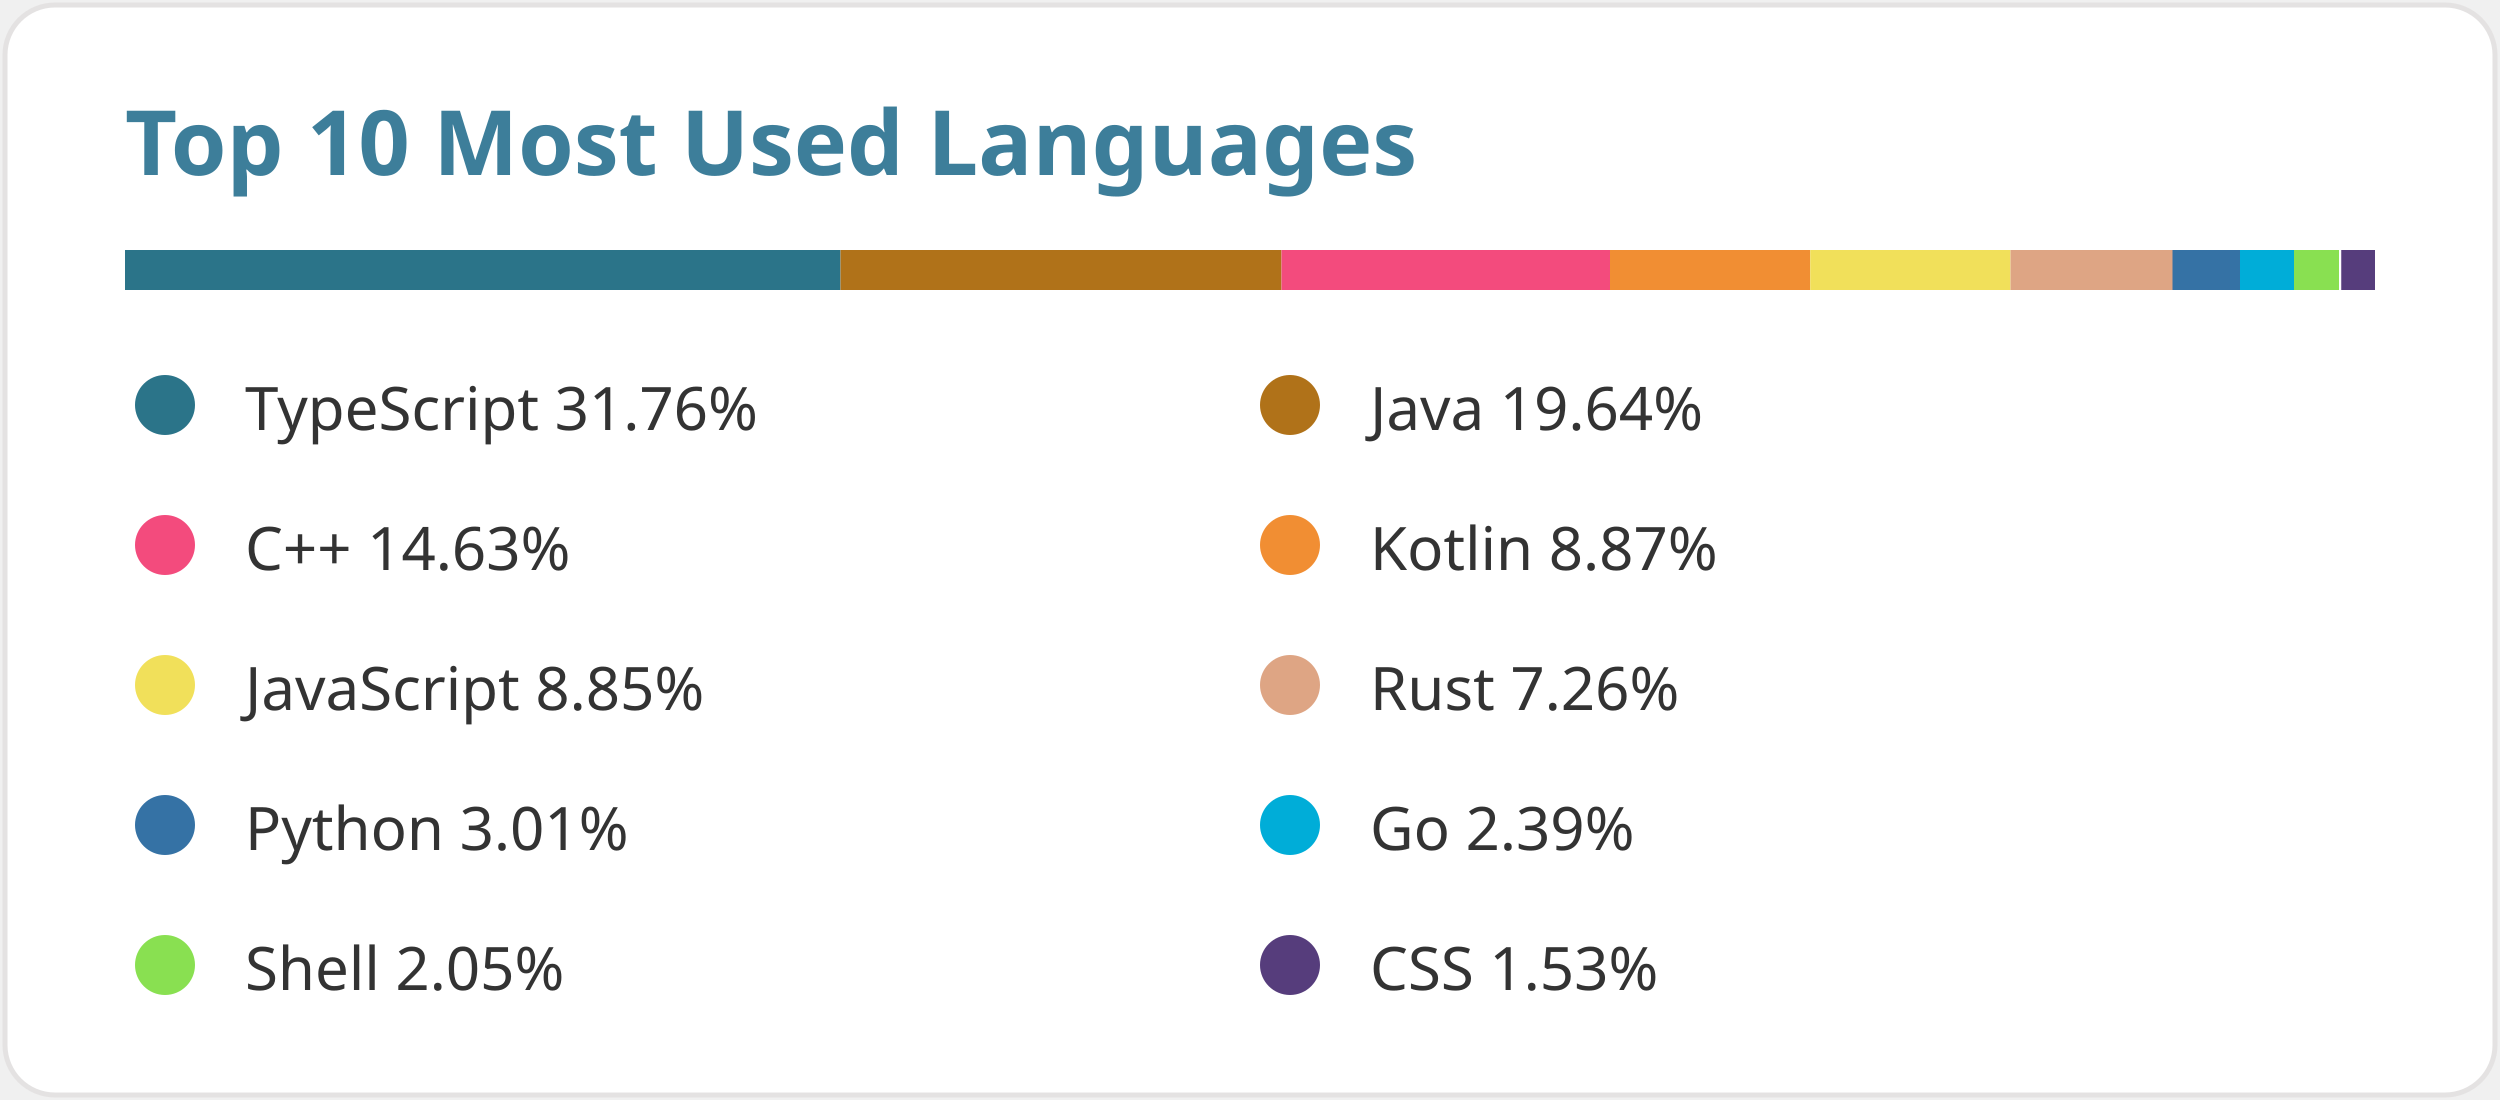
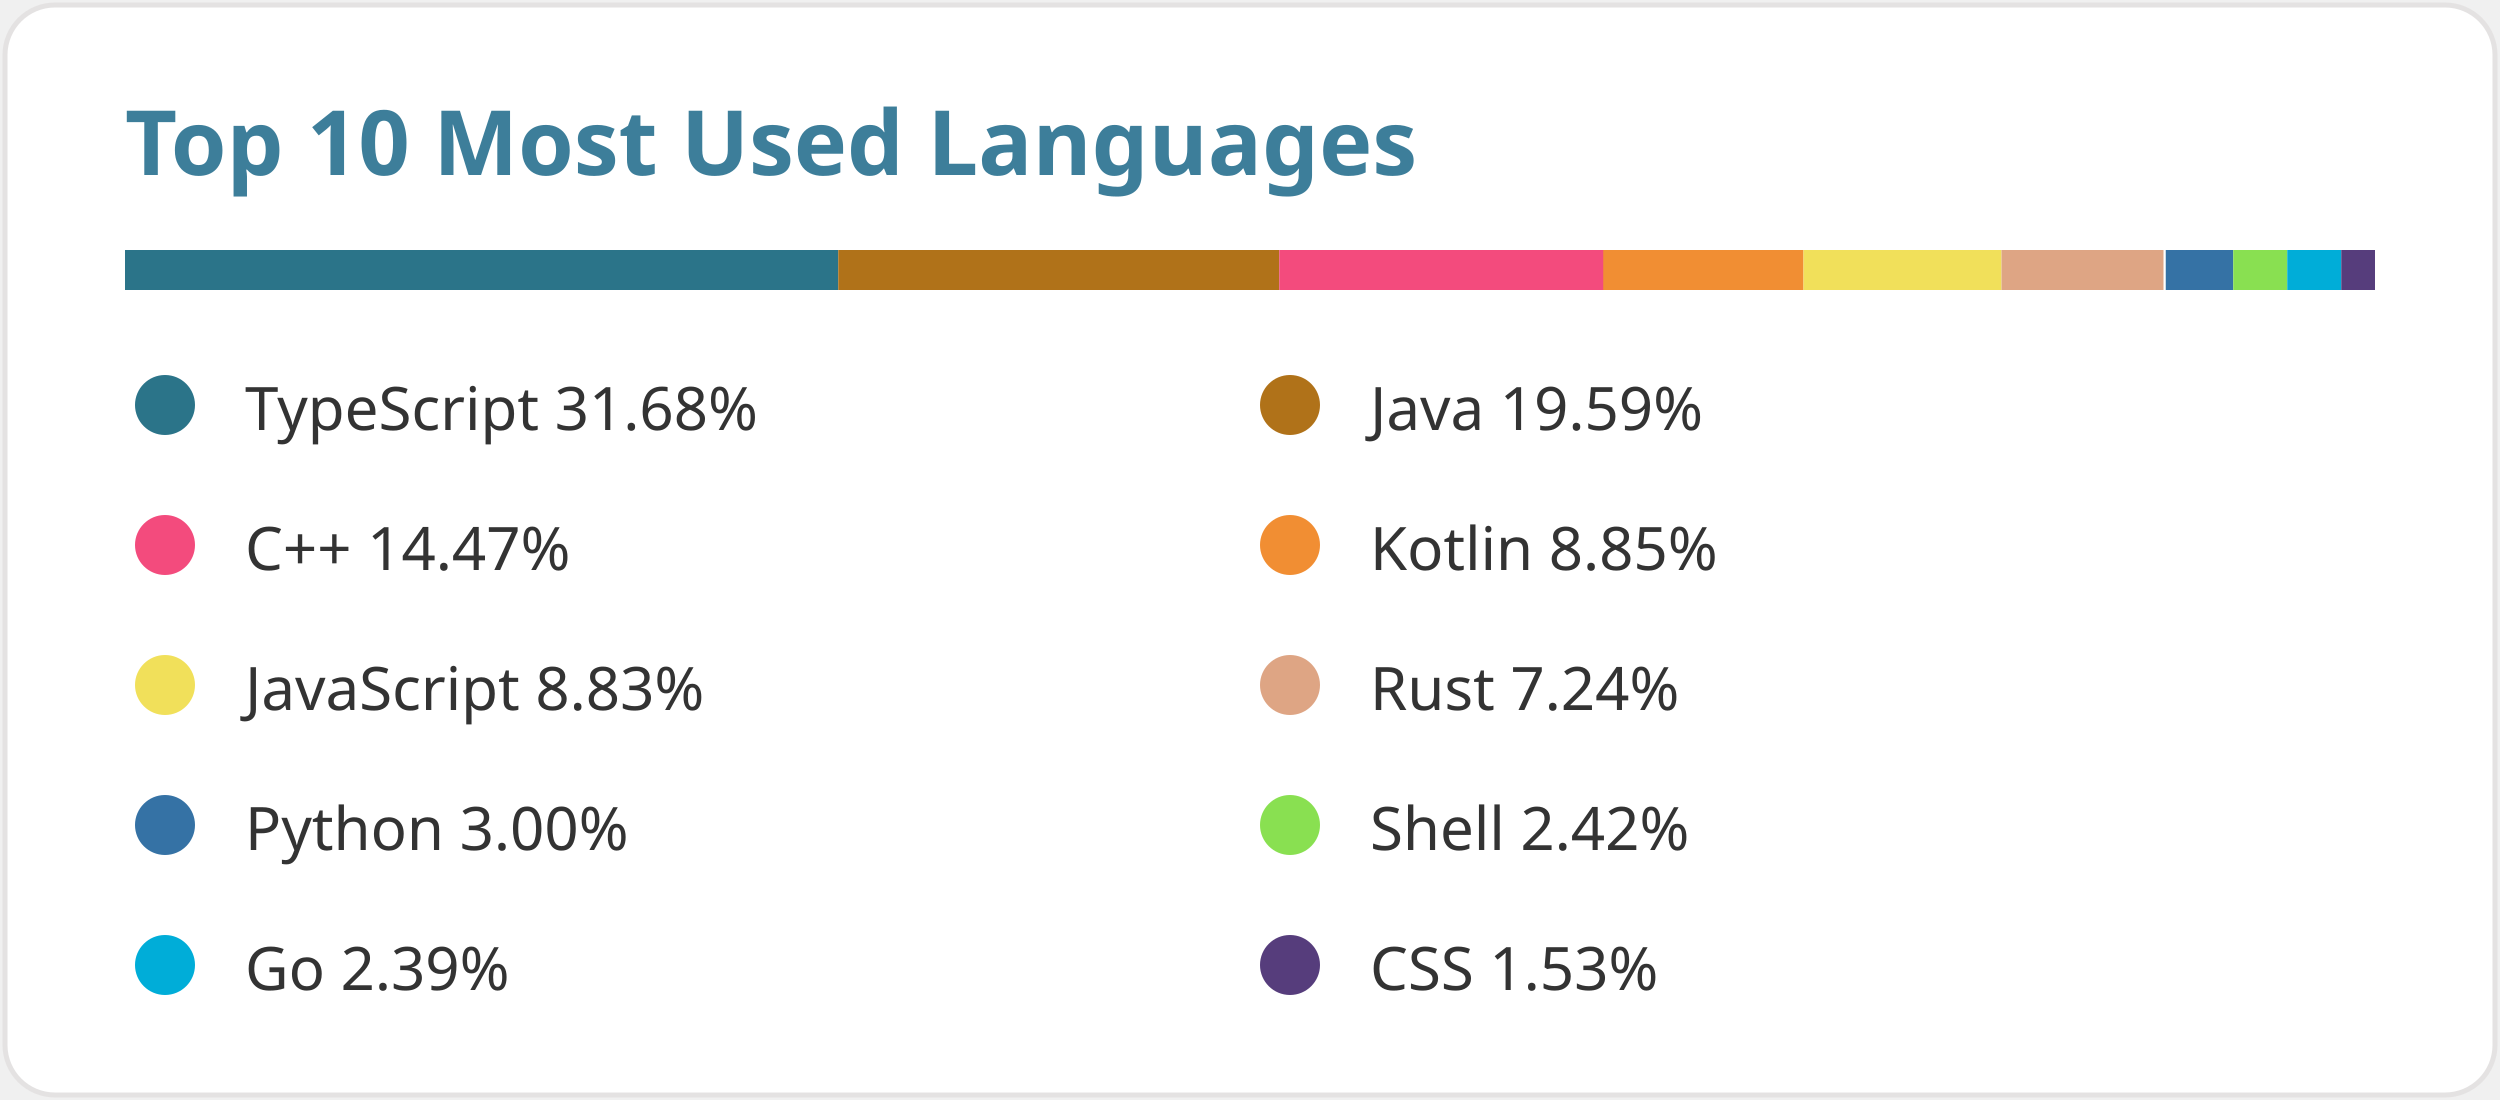
<svg xmlns="http://www.w3.org/2000/svg" width="500" height="220" viewBox="0 0 500 220" data-reactroot="">
  <style>text { font-family: 'Segoe UI', Ubuntu, Sans-Serif; fill: #333333; font-size: 12px; font-weight: 400; }</style>
  <rect width="498" height="218" x="1" y="1" rx="10" fill="#ffffff" stroke="#e4e2e2" />
  <text x="25" y="35" style="fill:#3d7e9a;font-size:18px;font-weight:600">Top 10 Most Used Languages</text>
  <g transform="translate(25, 50) scale(450, 8)">
-     <rect fill="#2b7489" x="0" width="0.318" height="1" />
-     <rect fill="#b07219" x="0.318" width="0.196" height="1" />
-     <rect fill="#f34b7d" x="0.514" width="0.146" height="1" />
-     <rect fill="#F18E33" x="0.66" width="0.089" height="1" />
-     <rect fill="#f1e05a" x="0.749" width="0.089" height="1" />
-     <rect fill="#dea584" x="0.838" width="0.073" height="1" />
-     <rect fill="#3572A5" x="0.91" width="0.03" height="1" />
-     <rect fill="#00ADD8" x="0.94" width="0.024" height="1" />
-     <rect fill="#89e051" x="0.964" width="0.02" height="1" />
+     <rect fill="#2b7489" x="0" width="0.317" height="1" />
+     <rect fill="#b07219" x="0.317" width="0.196" height="1" />
+     <rect fill="#f34b7d" x="0.513" width="0.145" height="1" />
+     <rect fill="#F18E33" x="0.657" width="0.089" height="1" />
+     <rect fill="#f1e05a" x="0.746" width="0.088" height="1" />
+     <rect fill="#dea584" x="0.834" width="0.072" height="1" />
+     <rect fill="#3572A5" x="0.907" width="0.03" height="1" />
+     <rect fill="#89e051" x="0.937" width="0.024" height="1" />
+     <rect fill="#00ADD8" x="0.961" width="0.024" height="1" />
    <rect fill="#563d7c" x="0.985" width="0.015" height="1" />
  </g>
  <g transform="translate(25, 75)">
    <circle cx="8" cy="6" r="6" fill="#2b7489" />
-     <text x="24" y="11">TypeScript 31.76%</text>
+     <text x="24" y="11">TypeScript 31.68%</text>
  </g>
  <g transform="translate(250, 75)">
    <circle cx="8" cy="6" r="6" fill="#b07219" />
-     <text x="24" y="11">Java 19.64%</text>
+     <text x="24" y="11">Java 19.59%</text>
  </g>
  <g transform="translate(25, 103)">
    <circle cx="8" cy="6" r="6" fill="#f34b7d" />
-     <text x="24" y="11">C++ 14.63%</text>
+     <text x="24" y="11">C++ 14.47%</text>
  </g>
  <g transform="translate(250, 103)">
    <circle cx="8" cy="6" r="6" fill="#F18E33" />
-     <text x="24" y="11">Kotlin 8.87%</text>
+     <text x="24" y="11">Kotlin 8.85%</text>
  </g>
  <g transform="translate(25, 131)">
    <circle cx="8" cy="6" r="6" fill="#f1e05a" />
-     <text x="24" y="11">JavaScript 8.85%</text>
+     <text x="24" y="11">JavaScript 8.83%</text>
  </g>
  <g transform="translate(250, 131)">
    <circle cx="8" cy="6" r="6" fill="#dea584" />
-     <text x="24" y="11">Rust 7.26%</text>
+     <text x="24" y="11">Rust 7.24%</text>
  </g>
  <g transform="translate(25, 159)">
    <circle cx="8" cy="6" r="6" fill="#3572A5" />
-     <text x="24" y="11">Python 3.01%</text>
+     <text x="24" y="11">Python 3.00%</text>
  </g>
  <g transform="translate(250, 159)">
+     <circle cx="8" cy="6" r="6" fill="#89e051" />
+     <text x="24" y="11">Shell 2.42%</text>
+   </g>
+   <g transform="translate(25, 187)">
    <circle cx="8" cy="6" r="6" fill="#00ADD8" />
    <text x="24" y="11">Go 2.39%</text>
-   </g>
-   <g transform="translate(25, 187)">
-     <circle cx="8" cy="6" r="6" fill="#89e051" />
-     <text x="24" y="11">Shell 2.05%</text>
  </g>
  <g transform="translate(250, 187)">
    <circle cx="8" cy="6" r="6" fill="#563d7c" />
    <text x="24" y="11">CSS 1.53%</text>
  </g>
</svg>
